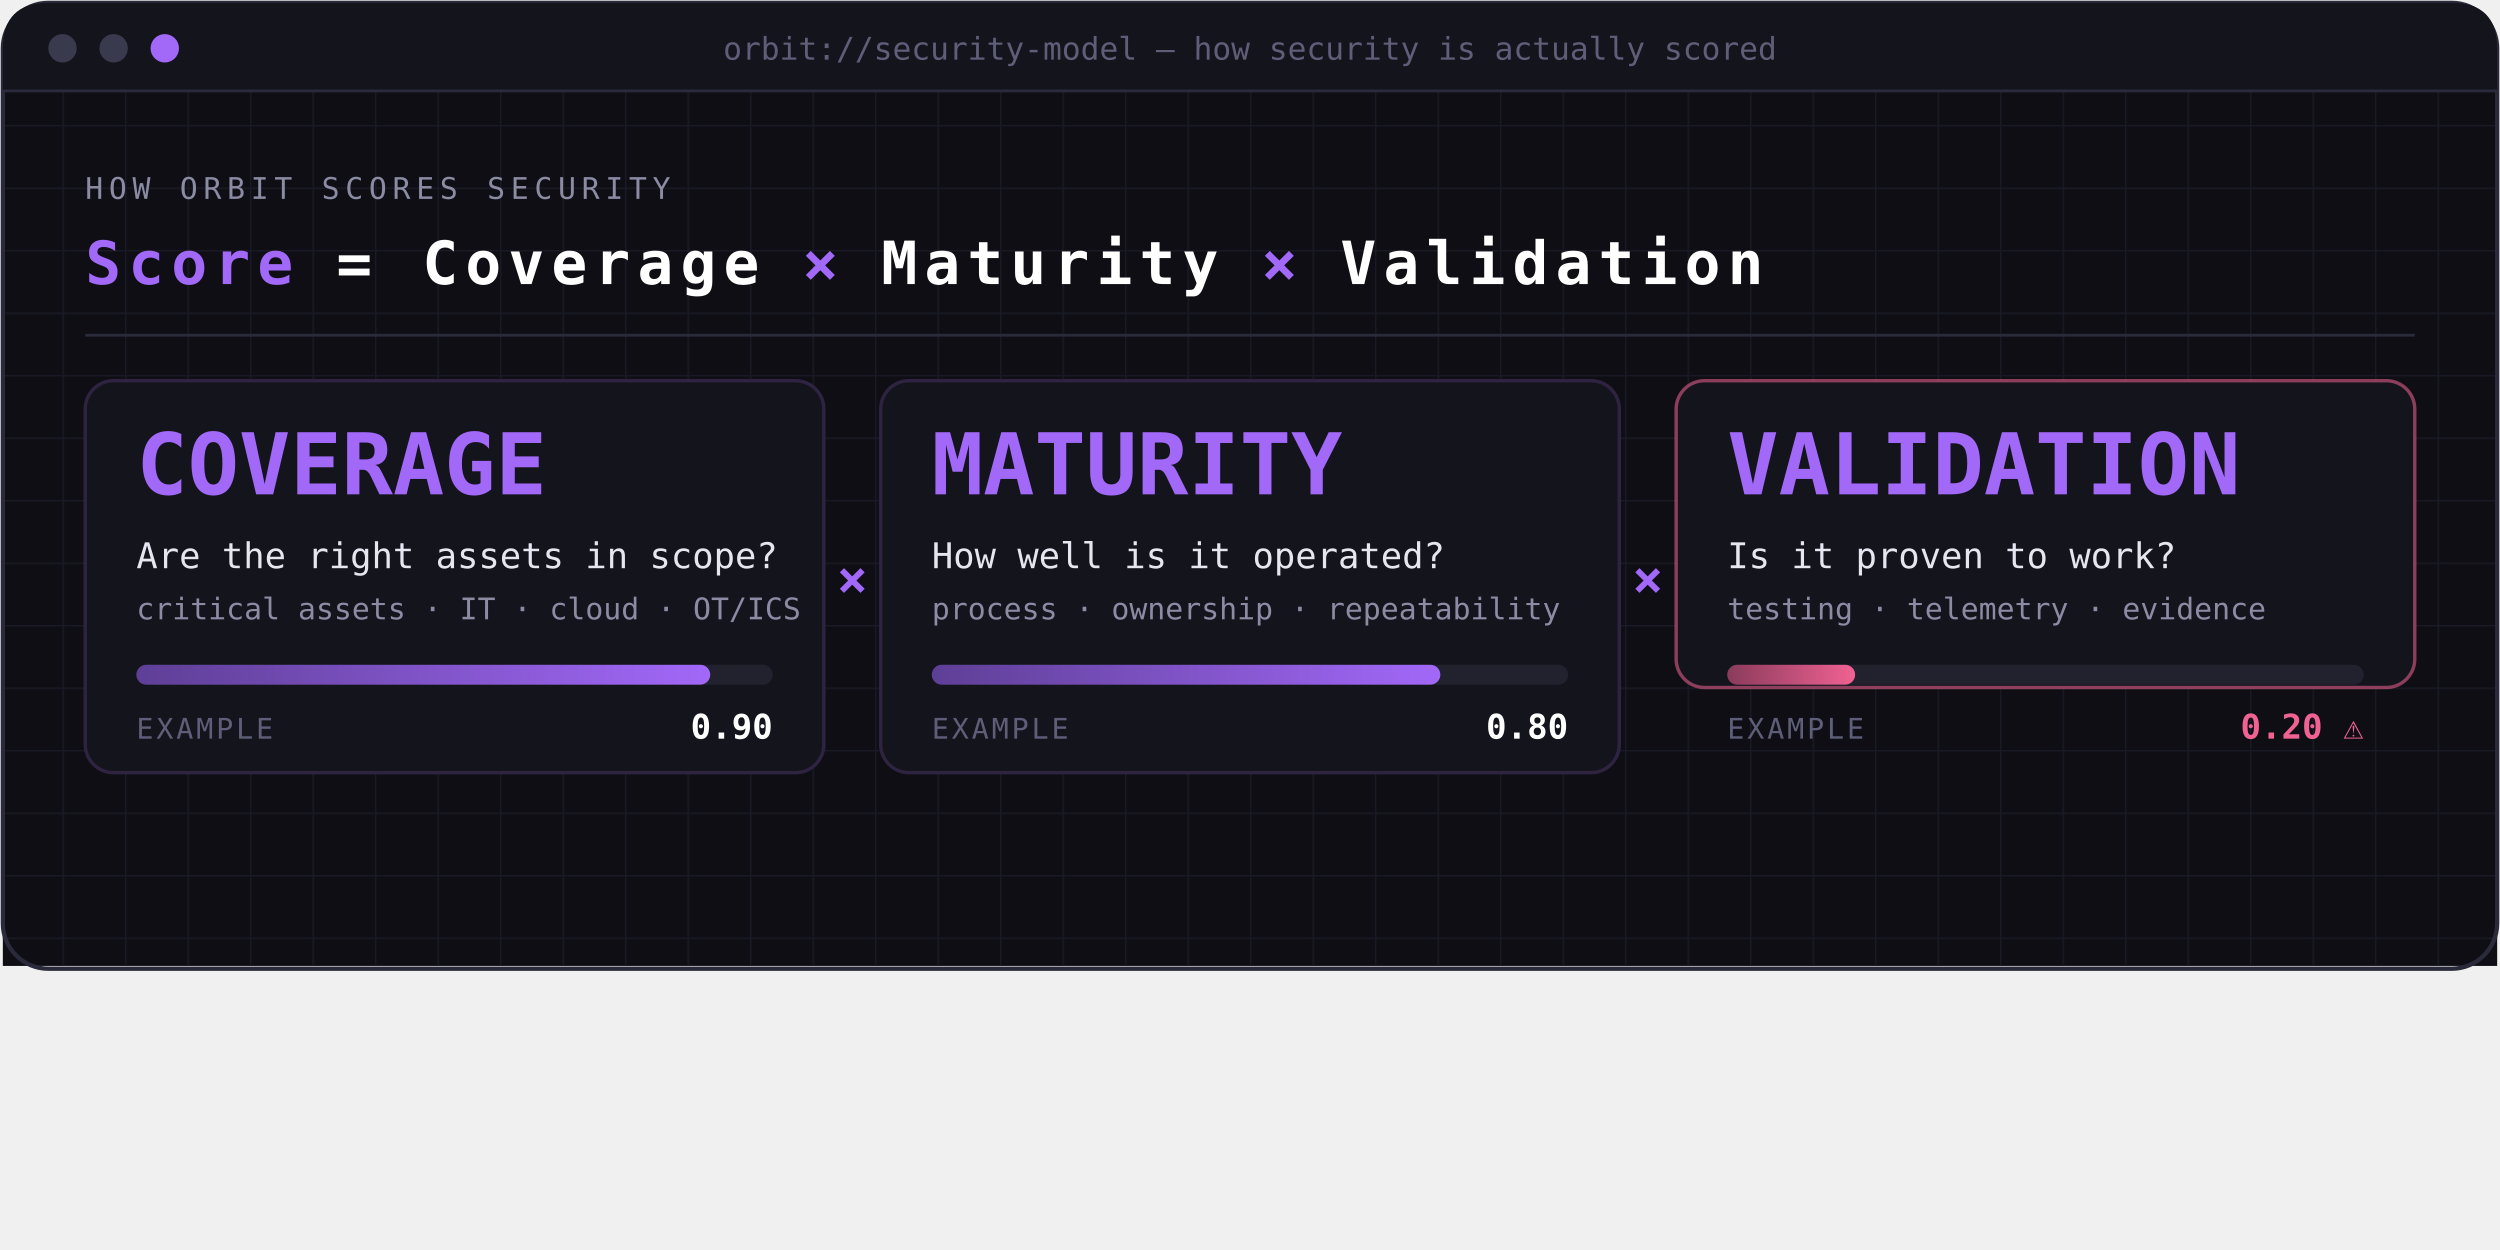
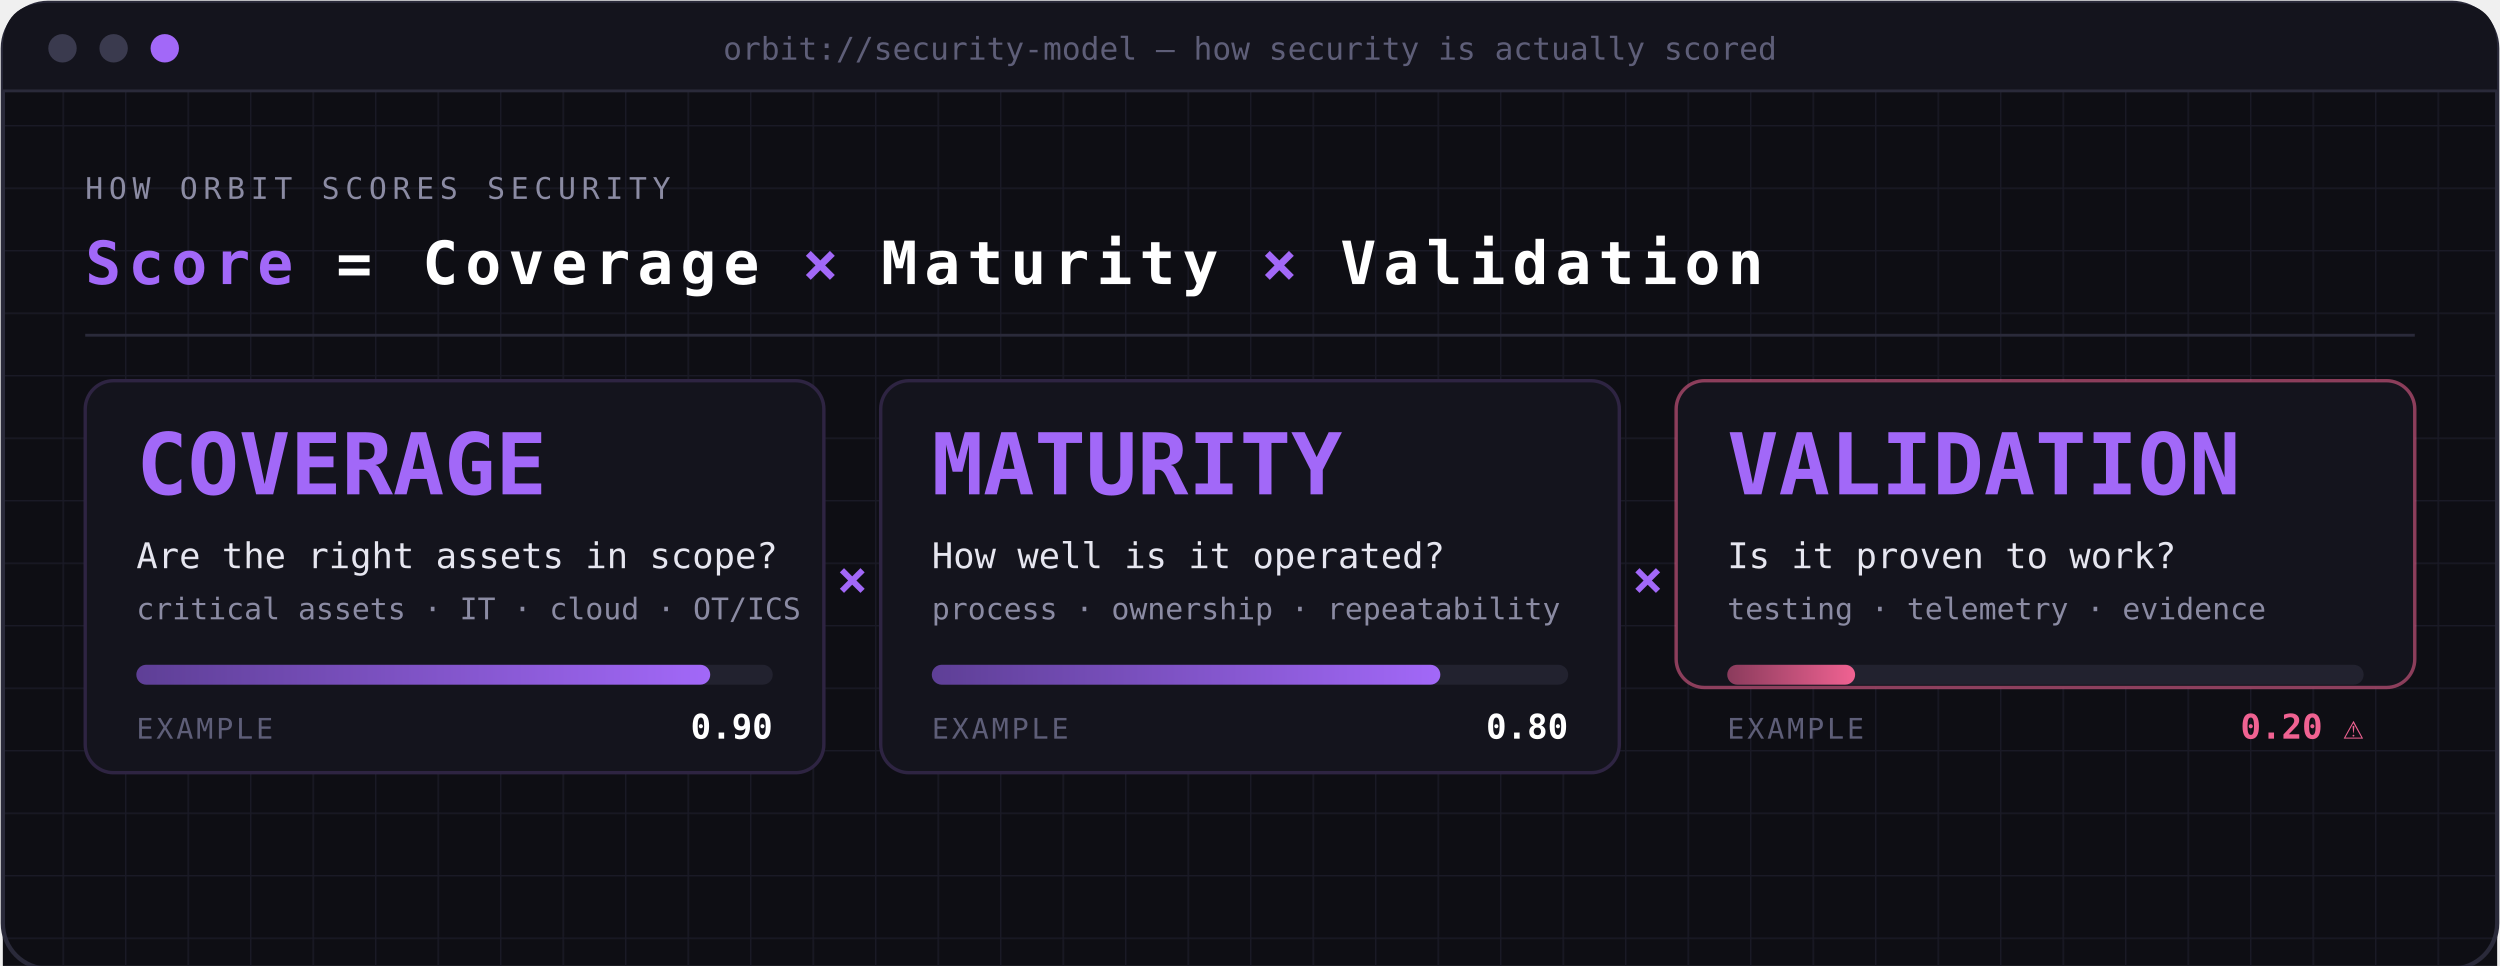
- <svg xmlns="http://www.w3.org/2000/svg" viewBox="0 0 880 440" width="880" height="440" role="img" aria-label="ORBIT Security Model. Score = Coverage × Maturity × Validation. Coverage: are the right assets and risks in scope. Maturity: how well is it operated. Validation: is it proven to work. Illustrative example: an additive average of 0.90, 0.80 and 0.20 gives 0.63, while ORBIT's product gives 0.14, exposing the validation gap.">
+ <svg xmlns="http://www.w3.org/2000/svg" viewBox="0 0 880 340" width="880" height="340" role="img" aria-label="ORBIT Security Model. Score = Coverage × Maturity × Validation. Coverage: are the right assets and risks in scope. Maturity: how well is it operated. Validation: is it proven to work. Illustrative example: an additive average of 0.90, 0.80 and 0.20 gives 0.63, while ORBIT's product gives 0.14, exposing the validation gap.">
  <defs>
    <pattern id="og" width="22" height="22" patternUnits="userSpaceOnUse">
      <path d="M22 0H0V22" fill="none" stroke="#1A1A26" stroke-width="1" />
    </pattern>
    <linearGradient id="ob" x1="0" x2="1">
      <stop offset="0%" stop-color="#5E3F96" />
      <stop offset="100%" stop-color="#A268F8" />
    </linearGradient>
    <linearGradient id="warn" x1="0" x2="1">
      <stop offset="0%" stop-color="#8A3B5C" />
      <stop offset="100%" stop-color="#F06292" />
    </linearGradient>
    <clipPath id="of">
      <rect x="1" y="1" width="878" height="438" rx="16" />
    </clipPath>
    <style>
      .m{font-family:Consolas,'JetBrains Mono','Fira Code',Menlo,monospace}
      .bar{fill:#5E5E78;font-size:11px}
      .kick{fill:#8B8BA3;font-size:10.5px;letter-spacing:2px}
      .ttl{fill:#FFFFFF;font-size:21px;font-weight:800;letter-spacing:2.5px}
      .eq{fill:#E6E6F0;font-size:15px}
      .a{fill:#A268F8}
      .L{fill:#A268F8;font-size:30px;font-weight:800}
      .N{fill:#FFFFFF;font-size:13px;font-weight:700;letter-spacing:2px}
      .Q{fill:#E6E6F0;font-size:12.5px}
      .D{fill:#8B8BA3;font-size:10.5px}
      .S{fill:#5E5E78;font-size:10px;letter-spacing:1px}
      .V{fill:#FFFFFF;font-size:12px;font-weight:700}
      .lab{fill:#8B8BA3;font-size:11px;letter-spacing:1.5px;font-weight:700}
      .f{fill:#C9C9D6;font-size:12px}
      .big{font-size:18px;font-weight:800}
      .cap{fill:#9A9AB2;font-size:11px}
      .g1{animation:gr 1.6s .2s ease-out both}.g2{animation:gr 1.6s .4s ease-out both}.g3{animation:gr 1.6s .6s ease-out both}
      .g4{animation:gr 1.8s 1s ease-out both}.g5{animation:gr 1.8s 1.4s ease-out both}
      @keyframes gr{from{transform:scaleX(0)}to{transform:scaleX(1)}}
      .alert{animation:al 1.6s ease-in-out infinite}
      @keyframes al{50%{opacity:.35}}
      .spin{animation:sp 14s linear infinite;transform-origin:56px 82px}
      @keyframes sp{to{transform:rotate(360deg)}}
    </style>
  </defs>
  <g clip-path="url(#of)">
    <rect width="880" height="340" fill="#0E0E14" />
    <rect width="880" height="340" fill="url(#og)" />
  </g>
  <rect x="1" y="1" width="878" height="340" rx="16" fill="none" stroke="#2A2A3A" stroke-width="1.5" />
  <path d="M1,32 V17 Q1,1 17,1 H863 Q879,1 879,17 V32 Z" fill="#14141D" />
  <line x1="1" y1="32" x2="879" y2="32" stroke="#2A2A3A" />
  <circle cx="22" cy="17" r="5" fill="#3A3A4E" />
  <circle cx="40" cy="17" r="5" fill="#3A3A4E" />
  <circle cx="58" cy="17" r="5" fill="#A268F8" />
  <text x="440" y="21" text-anchor="middle" class="m bar">orbit://security-model — how security is actually scored</text>
  <g class="m">
    <text x="30" y="70" class="kick">HOW ORBIT SCORES SECURITY</text>
    <text x="30" y="100" class="ttl">
      <tspan class="a">Score</tspan> = Coverage <tspan class="a">×</tspan> Maturity <tspan class="a">×</tspan> Validation</text>
  </g>
  <line x1="30" y1="118" x2="850" y2="118" stroke="#2A2A3A" />
  <g class="m">
    <rect x="30" y="134" width="260" height="138" rx="10" fill="#14141D" stroke="#2E2442" stroke-width="1.2" />
    <text x="48" y="174" class="L">COVERAGE</text>
    <text x="48" y="200" class="Q">Are the right assets in scope?</text>
    <text x="48" y="218" class="D">critical assets · IT · cloud · OT/ICS</text>
    <rect x="48" y="234" width="224" height="7" rx="3.5" fill="#22222F" />
    <rect x="48" y="234" width="202" height="7" rx="3.5" fill="url(#ob)" class="g1" style="transform-origin:48px 237px" />
    <text x="48" y="260" class="S">EXAMPLE</text>
    <text x="272" y="260" text-anchor="end" class="V">0.90</text>
    <text x="300" y="210" text-anchor="middle" class="a" font-size="18" font-weight="700">×</text>
    <rect x="310" y="134" width="260" height="138" rx="10" fill="#14141D" stroke="#2E2442" stroke-width="1.2" />
    <text x="328" y="174" class="L">MATURITY</text>
    <text x="328" y="200" class="Q">How well is it operated?</text>
    <text x="328" y="218" class="D">process · ownership · repeatability</text>
    <rect x="328" y="234" width="224" height="7" rx="3.5" fill="#22222F" />
    <rect x="328" y="234" width="179" height="7" rx="3.5" fill="url(#ob)" class="g2" style="transform-origin:328px 237px" />
    <text x="328" y="260" class="S">EXAMPLE</text>
    <text x="552" y="260" text-anchor="end" class="V">0.80</text>
    <text x="580" y="210" text-anchor="middle" class="a" font-size="18" font-weight="700">×</text>
    <rect x="590" y="134" width="260" height="108" rx="10" fill="#14141D" stroke="#F06292" stroke-opacity=".55" stroke-width="1.2" />
    <text x="608" y="174" class="L">VALIDATION</text>
    <text x="608" y="200" class="Q">Is it proven to work?</text>
    <text x="608" y="218" class="D">testing · telemetry · evidence</text>
    <rect x="608" y="234" width="224" height="7" rx="3.5" fill="#22222F" />
    <rect x="608" y="234" width="45" height="7" rx="3.5" fill="url(#warn)" class="g3" style="transform-origin:608px 237px" />
    <text x="608" y="260" class="S">EXAMPLE</text>
    <text x="832" y="260" text-anchor="end" class="V" style="fill:#F06292">0.20 ⚠</text>
  </g>
</svg>
